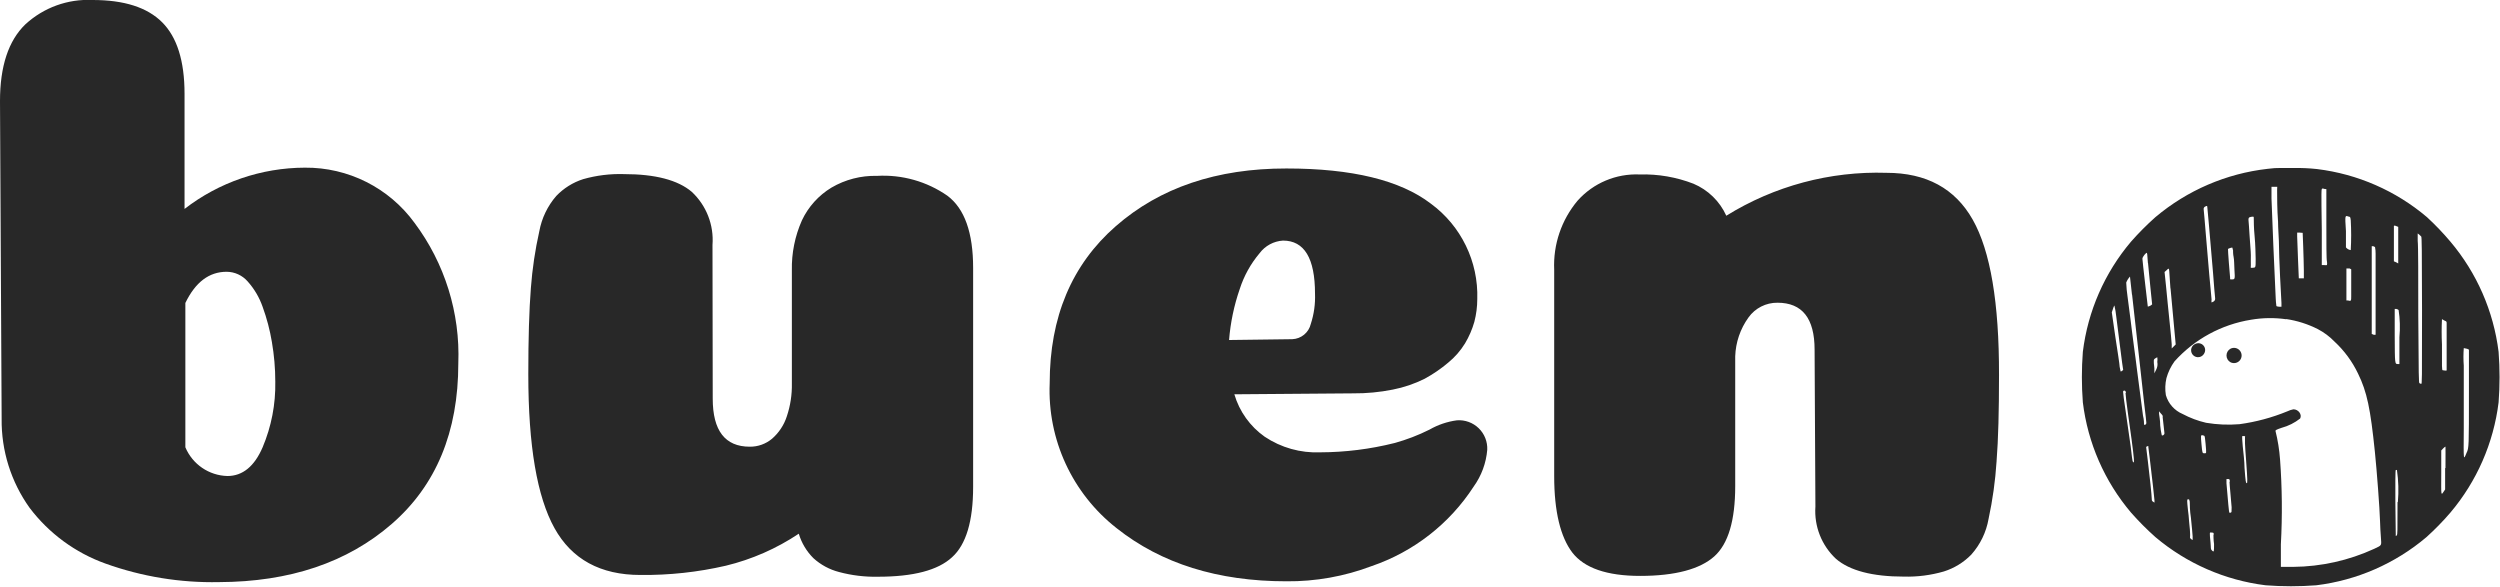
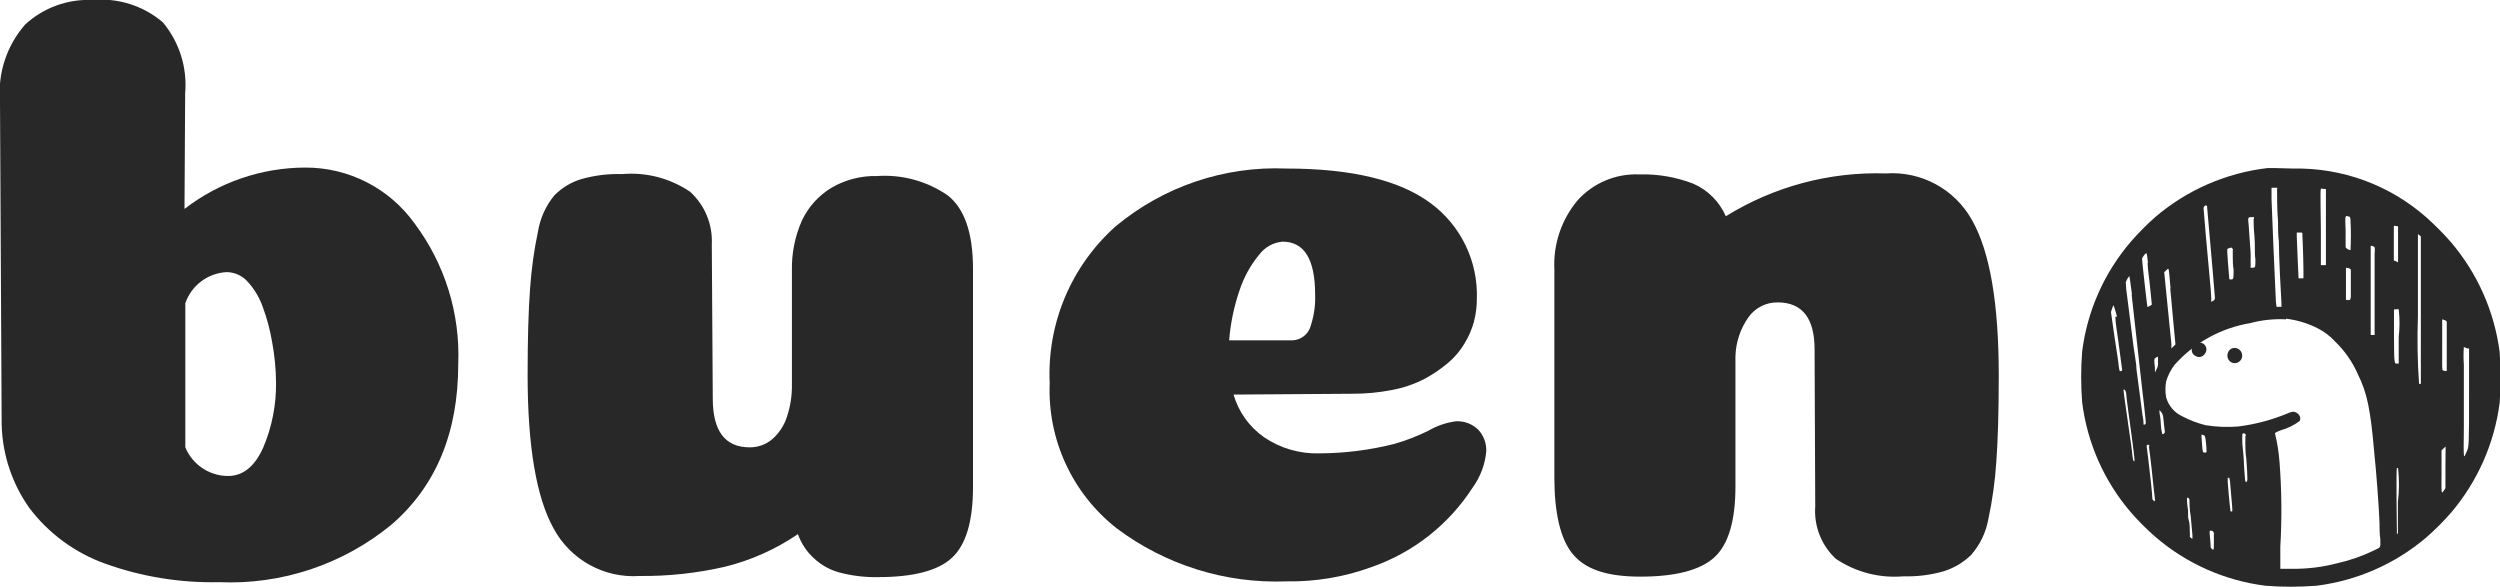
- <svg xmlns="http://www.w3.org/2000/svg" viewBox="0 0 213.23 50">
-   <path d="M15.74,17.82A16.85,16.85,0,0,1,26,14.3,11.44,11.44,0,0,1,35.35,19a18.8,18.8,0,0,1,3.74,12q0,8.76-5.68,13.69T18.68,49.65A27,27,0,0,1,9,48.07a14.07,14.07,0,0,1-6.47-4.75A12.78,12.78,0,0,1,.14,35.71L0,8.62Q0,4.17,2.16,2.08A7.89,7.89,0,0,1,7.9,0c2.69,0,4.66.63,5.93,1.9S15.74,5.2,15.74,8Zm.07,20.33A4,4,0,0,0,19.4,40.6c1.29,0,2.3-.82,3-2.45a13.71,13.71,0,0,0,1.08-5.6,19.85,19.85,0,0,0-.29-3.38,16.76,16.76,0,0,0-.79-3A6.41,6.41,0,0,0,21.12,24a2.4,2.4,0,0,0-1.79-.82c-1.49,0-2.66.88-3.52,2.66V38.15Z" style="fill:#282828" />
-   <path d="M60.79,34q0,4.1,3.16,4.1a2.91,2.91,0,0,0,1.9-.68,4.27,4.27,0,0,0,1.26-1.91,8.32,8.32,0,0,0,.43-2.8V23.06a10,10,0,0,1,.86-4.27A6.51,6.51,0,0,1,70.92,16a7.31,7.31,0,0,1,3.88-1,9.57,9.57,0,0,1,6,1.69Q83,18.33,83,22.85V41.53q0,4.38-1.8,6c-1.2,1.11-3.3,1.66-6.32,1.66a11.8,11.8,0,0,1-3.31-.4,5.17,5.17,0,0,1-2.19-1.18,4.93,4.93,0,0,1-1.25-2.09,19.4,19.4,0,0,1-6.22,2.73,30.91,30.91,0,0,1-7.29.79c-3.4,0-5.85-1.33-7.33-4s-2.23-7-2.23-13.12c0-3,.07-5.47.22-7.36A33.51,33.51,0,0,1,46,19.72a6.34,6.34,0,0,1,1.44-3,5.48,5.48,0,0,1,2.3-1.44,11.42,11.42,0,0,1,3.48-.43q4,0,5.78,1.51a5.61,5.61,0,0,1,1.77,4.53Z" style="fill:#282828" />
-   <path d="M109.72,49.58q-8.77,0-14.48-4.53a14.92,14.92,0,0,1-5.71-12.36q0-8.47,5.64-13.4t14.55-4.92q8.4,0,12.32,3A9.71,9.71,0,0,1,126,25.51a7.76,7.76,0,0,1-.25,1.94,7.68,7.68,0,0,1-.79,1.83,6.52,6.52,0,0,1-1.44,1.65,12,12,0,0,1-2,1.37,10.65,10.65,0,0,1-2.73.93,16.51,16.51,0,0,1-3.38.32l-10.13.08a6.76,6.76,0,0,0,2.59,3.62,7.93,7.93,0,0,0,4.74,1.33,26.36,26.36,0,0,0,6.32-.79,16.3,16.3,0,0,0,3-1.15,6.4,6.4,0,0,1,2.33-.79,2.41,2.41,0,0,1,2.59,2.52,6.26,6.26,0,0,1-1.15,3.12A16.86,16.86,0,0,1,117,48.28,20,20,0,0,1,109.72,49.58ZM104.83,29l5.39-.07a1.69,1.69,0,0,0,1.58-1.3,7.38,7.38,0,0,0,.36-2.58q0-4.53-2.73-4.53a2.7,2.7,0,0,0-2,1.08,9,9,0,0,0-1.69,3.05A17.54,17.54,0,0,0,104.83,29Z" style="fill:#282828" />
-   <path d="M154.77,29.82q0-4-3.16-4a3,3,0,0,0-2.48,1.26A6,6,0,0,0,148,30.39V41.46c0,2.92-.59,4.93-1.79,6s-3.3,1.66-6.32,1.66q-4.25,0-5.79-2c-1-1.32-1.54-3.48-1.54-6.5V23a8.57,8.57,0,0,1,2-5.89,6.71,6.71,0,0,1,5.29-2.23,11.77,11.77,0,0,1,4.59.79,5.36,5.36,0,0,1,2.8,2.73,24.45,24.45,0,0,1,13.66-3.66q5.1,0,7.36,4T170.5,32c0,3-.06,5.47-.21,7.37a33.36,33.36,0,0,1-.68,4.88,6.18,6.18,0,0,1-1.48,3.06,5.65,5.65,0,0,1-2.33,1.43,11.21,11.21,0,0,1-3.41.44c-2.69,0-4.62-.51-5.79-1.51a5.56,5.56,0,0,1-1.76-4.46Z" style="fill:#282828" />
-   <path d="M194,14.34l-.59.06a18,18,0,0,0-9.57,4.12,24.14,24.14,0,0,0-2.08,2.09,17.91,17.91,0,0,0-4.11,9.4,28.19,28.19,0,0,0,0,4.31,17.91,17.91,0,0,0,4.11,9.4,24.14,24.14,0,0,0,2.08,2.09,18,18,0,0,0,9.4,4.11,28.32,28.32,0,0,0,4.32,0,17.91,17.91,0,0,0,9.4-4.11A22.9,22.9,0,0,0,209,43.72a18,18,0,0,0,4.11-9.4,28.19,28.19,0,0,0,0-4.31,18,18,0,0,0-4.11-9.4A22.9,22.9,0,0,0,207,18.52a17.86,17.86,0,0,0-9.37-4.1,15.7,15.7,0,0,0-2-.09C194.8,14.32,194.07,14.33,194,14.34Zm.22,1.89c0,.52,0,1.63.08,2.69,0,.51.06,1.26.07,1.64,0,1.37.2,5,.22,5.28l0,.32-.2,0a.6.6,0,0,1-.23-.05,6.35,6.35,0,0,1-.06-.67c-.08-1.56-.34-7.62-.36-8.51l0-1,.12,0,.25,0h.12Zm4.2-.1s0,1.33,0,2.94,0,3.07.05,3.23a.81.81,0,0,1,0,.31.89.89,0,0,1-.24,0l-.2,0,0-1.27c0-.71,0-1.49,0-1.74,0-.78-.07-3.42,0-3.48s.07-.06.25,0ZM188.26,17.6s.23,2.45.49,5.62c.08,1.07.16,2.05.18,2.18s0,.23-.13.32l-.17.08a.67.67,0,0,1,0-.25c-.07-.57-.3-3.33-.47-5.32-.1-1.17-.18-2.22-.2-2.33s0-.21.1-.27S188.23,17.54,188.26,17.6Zm12.08.88c.12,0,.13.06.16.31a22.64,22.64,0,0,1,0,2.54.61.61,0,0,1-.41-.23c0-.06,0-.68,0-1.38C200,18.29,200,18.37,200.34,18.48Zm-8.11.2c0,.12,0,.78.07,1.47s.08,1.56.09,1.93c0,.77,0,.74-.25.76s-.15,0-.16-.22,0-.5,0-.85-.08-1.11-.11-1.69-.08-1.15-.09-1.28,0-.23.09-.27a.86.86,0,0,1,.27-.05C192.23,18.48,192.23,18.48,192.23,18.68Zm12.17.61.15.06,0,.58c0,.32,0,1,0,1.54l0,1-.18-.1-.19-.08V20.79c0-.8,0-1.48,0-1.51S204.22,19.21,204.4,19.29Zm-8,.57s.09,2.15.1,3.23v.65l-.21,0-.22,0s-.14-3.26-.14-3.57v-.33l.22,0Zm10.11.31c.05.06.06,1,.07,6.32,0,6.09,0,6.25-.07,6.25a.32.32,0,0,1-.15-.06c-.06,0-.07-.58-.1-5.78,0-3.15,0-6-.05-6.36l0-.63.12.09Zm-3.94.9a2.67,2.67,0,0,1,.05.55c0,1,0,6.92,0,6.93a.43.43,0,0,1-.17,0l-.16-.07V21l.12,0A.35.35,0,0,1,202.56,21.07Zm-12.11.25c0,.11,0,.38.05.6s.05.71.07,1.09c.05.77.05.82-.2.82s-.15,0-.17-.14-.2-2.42-.18-2.46a1.07,1.07,0,0,1,.36-.12S190.44,21.2,190.45,21.32Zm-7.25,1.12c.05.46.14,1.43.21,2.16s.14,1.34.14,1.36a.7.7,0,0,1-.37.19s-.46-3.91-.46-4.08.33-.55.38-.5S183.15,22,183.2,22.44Zm17.2.46.13.07v1c0,.52,0,1.09,0,1.28,0,.4,0,.46-.27.38l-.14,0v-.38c0-.21,0-.82,0-1.35l0-1h.1A.58.58,0,0,1,200.4,22.9Zm-15.28,1.7c.08.84.21,2.26.29,3.16l.15,1.62-.17.17-.17.17,0-.35c0-.19-.1-1.08-.19-2s-.23-2.21-.29-2.91l-.13-1.26.18-.16c.15-.15.17-.15.2-.07S185.05,23.75,185.12,24.6Zm-3.28.53c.09.86.35,3.16.57,5.1s.42,3.82.46,4.17.1.88.14,1.19c.06.51.06.54,0,.6s-.15.07-.15,0,0-.38-.09-.74c-.08-.6-.21-1.62-.51-3.9-.06-.46-.17-1.38-.26-2s-.21-1.65-.28-2.19-.19-1.48-.27-2.08a10.65,10.65,0,0,1-.11-1.18,1.6,1.6,0,0,1,.32-.51S181.74,24.26,181.84,25.13ZM180.5,27c.06.53.18,1.49.27,2.14s.19,1.46.23,1.8l.09.61-.09.08c-.06.05-.11.06-.13.05a3.26,3.26,0,0,1-.08-.39c0-.19-.18-1.32-.36-2.5l-.31-2.15.1-.3a1.16,1.16,0,0,1,.12-.29A7,7,0,0,1,180.5,27Zm24.08-.58a9.72,9.72,0,0,1,.07,2.35v2.28h-.12c-.27,0-.27.06-.28-2.43l0-2.27h.14A.4.4,0,0,1,204.58,26.44Zm-9.6.79a8.86,8.86,0,0,1,2.71.86,5.57,5.57,0,0,1,1.43,1.07,9,9,0,0,1,2,2.72c.77,1.57,1.06,3,1.44,6.69.17,1.67.4,4.7.44,5.94,0,.36.05,1,.07,1.32.05.77.11.67-.57,1a16.92,16.92,0,0,1-6.91,1.54h-1.05v-.5c0-.28,0-.92,0-1.43a56.49,56.49,0,0,0-.07-7.23,14.39,14.39,0,0,0-.39-2.44c0-.06.08-.11.52-.26a4.42,4.42,0,0,0,1.58-.79c.19-.33-.14-.79-.57-.79a2.09,2.09,0,0,0-.51.17,16.66,16.66,0,0,1-4.09,1.1,11.49,11.49,0,0,1-2.85-.12,8.17,8.17,0,0,1-2-.75,2.5,2.5,0,0,1-1.43-1.61,3.76,3.76,0,0,1,.05-1.45,4.5,4.5,0,0,1,.69-1.43A11.16,11.16,0,0,1,192,27.27,9.63,9.63,0,0,1,195,27.23Zm13.53.14c.16.06.17.08.17.23,0,1.2,0,3.93,0,4s-.24,0-.33,0-.07-.26-.07-2.2a21.6,21.6,0,0,1,0-2.16Zm1.92,2.4.15.07,0,3.63c0,4.63,0,4.77-.2,5.17-.27.65-.26.78-.24-2.09,0-1.43,0-2.88,0-3.22s0-1.29,0-2.12a10,10,0,0,1,0-1.5ZM184,30.87a1,1,0,0,1-.1.67l-.15.3,0-.44c-.08-.7-.08-.74.09-.84s.15-.09.16-.08A1.26,1.26,0,0,1,184,30.87Zm-2.71,2.64c0,.36.35,2.75.51,3.92.24,1.81.25,2.07.15,2s-.12-.62-.22-1.36c-.69-4.72-.68-4.69-.62-4.73S181.3,33.27,181.33,33.51Zm3.16,2c0,.11.16,1.3.16,1.44s-.16.24-.23.17a5.75,5.75,0,0,1-.13-.82c0-.44-.09-.89-.1-1l0-.22.15.18A.76.76,0,0,1,184.49,35.52ZM188,37.17c.05,0,.08.22.12.7.07.85.08.79-.1.79s-.18,0-.25-.76-.06-.78.06-.78A.42.42,0,0,1,188,37.17Zm3.48.07s0,.31,0,.58.06.9.09,1.39c.13,1.77.13,2,.06,2s-.1-.06-.19-1.31c0-.52-.1-1.34-.15-1.82s-.06-.87-.05-.88S191.48,37.17,191.51,37.24Zm-8.25.84s.19,1.45.4,3.36l.13,1.24,0,.19-.11-.07a.21.21,0,0,1-.12-.21c0-.28-.19-2.1-.33-3.21-.08-.64-.15-1.19-.15-1.24S183.22,38,183.26,38.08Zm25.32,1.84,0,1.83-.11.16c-.25.37-.23.44-.22-1.61V38.42l.16-.17a.74.74,0,0,1,.2-.16S208.59,38.91,208.58,39.92Zm-4.06,2.9c0,2.55,0,2.75-.06,2.83s-.08.08-.09.07-.08-5.6,0-5.63a.15.15,0,0,1,.1,0A12,12,0,0,1,204.52,42.82Zm-14.33-1.74c0,.27.14,1.57.18,2.19,0,.41,0,.42-.07.45s-.11,0-.13,0-.12-1-.24-2.5l0-.36H190C190.16,40.85,190.17,40.86,190.19,41.08Zm-3.45,1.53a.45.45,0,0,1,.06.25c0,.12,0,.71.1,1.32.17,1.68.18,1.91.11,1.87s-.21-.17-.19-.19a2.68,2.68,0,0,0,0-.49c0-.26-.07-.67-.08-.92s-.06-.72-.1-1c-.08-.77-.08-.86,0-.86A.21.21,0,0,1,186.74,42.61Zm2.08,3c0,.09,0,.45.05.79,0,.66,0,.71-.16.57s-.09-.2-.14-.7c-.09-.91-.09-.87.08-.85S188.79,45.41,188.82,45.57Z" style="fill:#282828" />
-   <path d="M187.25,29.33a.59.59,0,1,0,.73.85A.58.58,0,0,0,187.25,29.33Z" style="fill:#282828" />
-   <path d="M190.23,29.75a.66.66,0,0,0,0,1.14.65.65,0,1,0,0-1.14Z" style="fill:#282828" />
+ <svg xmlns="http://www.w3.org/2000/svg" viewBox="0 0 153.52 36">
+   <path d="M11.33,12.83a12.17,12.17,0,0,1,7.4-2.54,8.22,8.22,0,0,1,6.72,3.42,13.49,13.49,0,0,1,2.69,8.64q0,6.31-4.08,9.85a15.59,15.59,0,0,1-10.61,3.55,19.42,19.42,0,0,1-7-1.14,10.1,10.1,0,0,1-4.65-3.42A9.25,9.25,0,0,1,.1,25.71L0,6.21A6.32,6.32,0,0,1,1.55,1.5,5.72,5.72,0,0,1,5.69,0,5.84,5.84,0,0,1,10,1.37a6,6,0,0,1,1.37,4.37Zm.05,14.64A2.85,2.85,0,0,0,14,29.23c.93,0,1.65-.59,2.17-1.76a9.87,9.87,0,0,0,.78-4A14.07,14.07,0,0,0,16.71,21a11.87,11.87,0,0,0-.57-2.14,4.55,4.55,0,0,0-.93-1.56,1.76,1.76,0,0,0-1.29-.59,2.84,2.84,0,0,0-2.54,1.91v8.85Z" style="fill:#282828" />
+   <path d="M43.77,24.47c0,2,.75,3,2.27,3a2.11,2.11,0,0,0,1.37-.49,3.09,3.09,0,0,0,.91-1.37,6,6,0,0,0,.31-2V16.61a7.2,7.2,0,0,1,.62-3.08,4.69,4.69,0,0,1,1.81-2,5.28,5.28,0,0,1,2.8-.72A6.81,6.81,0,0,1,58.2,12q1.54,1.21,1.55,4.47V29.9c0,2.11-.43,3.55-1.29,4.35s-2.38,1.19-4.55,1.19a8.6,8.6,0,0,1-2.38-.29A3.68,3.68,0,0,1,50,34.3,3.62,3.62,0,0,1,49,32.8a13.87,13.87,0,0,1-4.47,2,22.34,22.34,0,0,1-5.25.57A5.57,5.57,0,0,1,34,32.46q-1.6-2.87-1.6-9.44c0-2.17.05-3.94.15-5.3a25.75,25.75,0,0,1,.49-3.52,4.66,4.66,0,0,1,1-2.2,3.91,3.91,0,0,1,1.65-1,8.27,8.27,0,0,1,2.51-.31,6.44,6.44,0,0,1,4.17,1.08A4.08,4.08,0,0,1,43.71,15Z" style="fill:#282828" />
+   <path d="M79,35.7a16.31,16.31,0,0,1-10.43-3.26,10.76,10.76,0,0,1-4.11-8.9,12.14,12.14,0,0,1,4.06-9.65A15.37,15.37,0,0,1,79,10.35q6,0,8.87,2.14a7,7,0,0,1,2.82,5.87,5.37,5.37,0,0,1-.18,1.4,5.07,5.07,0,0,1-.57,1.32,4.61,4.61,0,0,1-1,1.19,8.35,8.35,0,0,1-1.47,1,7.22,7.22,0,0,1-2,.68,12.45,12.45,0,0,1-2.43.23l-7.29.05a4.83,4.83,0,0,0,1.86,2.61,5.74,5.74,0,0,0,3.42,1,19.09,19.09,0,0,0,4.55-.57,11.85,11.85,0,0,0,2.15-.83,4.49,4.49,0,0,1,1.68-.57,1.83,1.83,0,0,1,1.37.52,1.86,1.86,0,0,1,.49,1.3,4.44,4.44,0,0,1-.83,2.24,12.13,12.13,0,0,1-6.21,4.89A14.48,14.48,0,0,1,79,35.7ZM75.48,20.9l3.88,0a1.21,1.21,0,0,0,1.14-.93,5.44,5.44,0,0,0,.26-1.87c0-2.17-.66-3.26-2-3.26a2,2,0,0,0-1.42.78,6.73,6.73,0,0,0-1.22,2.2A12.48,12.48,0,0,0,75.48,20.9Z" style="fill:#282828" />
+   <path d="M111.43,21.47c0-1.93-.75-2.9-2.27-2.9a2.16,2.16,0,0,0-1.79.91,4.37,4.37,0,0,0-.8,2.4v8c0,2.1-.43,3.55-1.29,4.34s-2.38,1.19-4.55,1.19S97.3,34.91,96.56,34s-1.11-2.51-1.11-4.68V16.55a6.14,6.14,0,0,1,1.42-4.24,4.83,4.83,0,0,1,3.8-1.6,8.5,8.5,0,0,1,3.31.57,3.86,3.86,0,0,1,2,2,17.57,17.57,0,0,1,9.83-2.63,5.6,5.6,0,0,1,5.3,2.89c1.09,1.93,1.63,5.11,1.63,9.52,0,2.17-.05,3.94-.15,5.3a24.27,24.27,0,0,1-.49,3.52,4.53,4.53,0,0,1-1.06,2.2,4.21,4.21,0,0,1-1.68,1,8.06,8.06,0,0,1-2.46.31,6.44,6.44,0,0,1-4.17-1.08,4,4,0,0,1-1.26-3.21Z" style="fill:#282828" />
+   <path d="M139.67,10.32l-.42,0a12.94,12.94,0,0,0-6.89,3,16.44,16.44,0,0,0-1.5,1.51,12.81,12.81,0,0,0-3,6.76,20.18,20.18,0,0,0,0,3.11,12.81,12.81,0,0,0,3,6.77,15.17,15.17,0,0,0,1.5,1.5,12.81,12.81,0,0,0,6.77,3,20.18,20.18,0,0,0,3.11,0A12.88,12.88,0,0,0,149,33a16.33,16.33,0,0,0,1.5-1.5,13,13,0,0,0,3-6.77,23.06,23.06,0,0,0,0-3.11,13,13,0,0,0-3-6.76,17.81,17.81,0,0,0-1.5-1.51,12,12,0,0,0-8.18-3Zm.16,1.37c0,.37,0,1.17.06,1.93,0,.37,0,.91.05,1.18,0,1,.14,3.58.16,3.81v.23l-.14,0a.36.36,0,0,1-.16,0,2.89,2.89,0,0,1-.05-.49c-.06-1.12-.24-5.49-.26-6.12l0-.7.09,0,.18,0h.08Zm3-.08s0,1,0,2.12,0,2.21,0,2.33,0,.21,0,.22h-.31l0-.92c0-.51,0-1.07,0-1.26,0-.56-.05-2.45,0-2.5s.05,0,.18,0Zm-7.3,1.06s.16,1.77.35,4c.06.77.12,1.48.13,1.57s0,.16-.09.23l-.13.06a.45.45,0,0,1,0-.18c0-.41-.21-2.4-.33-3.83-.07-.85-.13-1.6-.14-1.68s0-.15.07-.2S135.53,12.63,135.55,12.67Zm8.69.63c.09,0,.1,0,.12.23a17.78,17.78,0,0,1,0,1.83.47.47,0,0,1-.3-.17s0-.49,0-1C144,13.17,144,13.23,144.24,13.3Zm-5.83.15c0,.09,0,.56.05,1.05s0,1.13.06,1.4c0,.55,0,.53-.18.54s-.1,0-.11-.15,0-.36,0-.62-.06-.8-.08-1.21-.06-.83-.07-.92,0-.17.07-.2a.64.64,0,0,1,.2,0C138.41,13.3,138.41,13.3,138.41,13.45Zm8.76.44.11,0,0,.42c0,.23,0,.73,0,1.11v.69l-.13-.07L147,16V15c0-.58,0-1.07,0-1.09S147,13.83,147.17,13.89Zm-5.77.41s.07,1.55.07,2.33v.46l-.15,0-.15,0s-.11-2.35-.11-2.57v-.24l.16,0A.59.59,0,0,1,141.4,14.3Zm7.28.22c0,.05,0,.74,0,4.55,0,4.39,0,4.5,0,4.5a.25.25,0,0,1-.11,0,39,39,0,0,1-.07-4.16c0-2.27,0-4.33,0-4.58l0-.45.09.06Zm-2.84.65a1.18,1.18,0,0,1,0,.4c0,.7,0,5,0,5s-.06,0-.12,0l-.12,0V15.1l.09,0Zm-8.71.18c0,.08,0,.28,0,.43s0,.51.05.79c0,.55,0,.59-.15.59s-.1,0-.12-.11-.14-1.74-.12-1.76a.78.78,0,0,1,.25-.09S137.12,15.27,137.13,15.35Zm-5.23.8c0,.34.11,1,.16,1.56s.1,1,.1,1-.25.16-.27.14-.33-2.82-.33-2.94.24-.4.27-.36S131.87,15.82,131.9,16.15Zm12.39.33.09.06v.68c0,.37,0,.79,0,.93s0,.33-.2.27l-.1,0v-.27c0-.15,0-.59,0-1l0-.7h.08Zm-11,1.23c.06.61.15,1.63.21,2.27l.11,1.17-.13.13-.12.12,0-.25c0-.14-.08-.78-.14-1.43s-.16-1.6-.21-2.1l-.09-.91.12-.11c.11-.11.13-.11.15-.06S133.24,17.1,133.29,17.71Zm-2.37.38c.07.62.26,2.28.41,3.68s.31,2.75.34,3,.07.63.09.85.05.4,0,.43-.11.06-.11,0,0-.27-.06-.53c-.06-.43-.15-1.16-.37-2.81,0-.33-.13-1-.19-1.47l-.2-1.58c-.05-.39-.14-1.06-.19-1.49a6.46,6.46,0,0,1-.08-.85,1.27,1.27,0,0,1,.22-.37S130.85,17.47,130.92,18.09Zm-1,1.36c0,.38.13,1.07.19,1.55s.14,1.05.17,1.29l.06.44-.06.06s-.08,0-.09,0a1.39,1.39,0,0,1-.06-.28c0-.14-.13-.95-.26-1.8l-.22-1.55.07-.21a.75.75,0,0,1,.09-.21A6.75,6.75,0,0,1,130,19.45ZM147.3,19a7.15,7.15,0,0,1,0,1.69v1.64h-.09c-.19,0-.19.05-.2-1.75V19h.1A.25.25,0,0,1,147.3,19Zm-6.92.57a5.79,5.79,0,0,1,2,.62,3.62,3.62,0,0,1,1,.77A6.25,6.25,0,0,1,144.8,23c.56,1.13.77,2.14,1,4.82.13,1.2.29,3.39.32,4.28,0,.26,0,.68.05,1,0,.55.08.48-.41.71a10.3,10.3,0,0,1-2.2.77,10.57,10.57,0,0,1-2.77.35h-.76v-.36c0-.2,0-.67,0-1a38.32,38.32,0,0,0-.05-5.21,11,11,0,0,0-.28-1.76s.06-.07.37-.18a3.51,3.51,0,0,0,1.15-.57c.13-.24-.11-.57-.42-.57a1.62,1.62,0,0,0-.36.12,11.57,11.57,0,0,1-3,.79,8.38,8.38,0,0,1-2-.08,6.32,6.32,0,0,1-1.42-.54,1.83,1.83,0,0,1-1-1.16,2.82,2.82,0,0,1,0-1,3.25,3.25,0,0,1,.51-1,8,8,0,0,1,4.66-2.57A7.09,7.09,0,0,1,140.38,19.61Zm9.75.09c.11.05.12.06.12.17,0,.86,0,2.83,0,2.92s-.16,0-.23,0-.05-.18-.05-1.58c0-1,0-1.56,0-1.56Zm1.38,1.74.11,0,0,2.62c0,3.33,0,3.43-.15,3.72-.2.47-.19.56-.17-1.5,0-1,0-2.08,0-2.32s0-.93,0-1.53a7.32,7.32,0,0,1,0-1.08Zm-19,.78a.72.72,0,0,1-.08.49l-.1.21,0-.31c-.06-.51-.06-.53.06-.61s.11-.06.12-.05A1,1,0,0,1,132.51,22.22Zm-1.95,1.91c0,.26.25,2,.36,2.82.17,1.3.19,1.49.11,1.41s-.08-.45-.16-1c-.49-3.4-.49-3.38-.45-3.4S130.54,24,130.56,24.13Zm2.27,1.44c0,.08.11.94.11,1s-.11.17-.16.12a2.9,2.9,0,0,1-.09-.59c0-.31-.07-.64-.08-.72l0-.16.11.13A.51.51,0,0,1,132.83,25.57Zm2.55,1.2s.06.15.09.49c.05.62.05.57-.08.57s-.13,0-.17-.54-.05-.56,0-.56A.25.25,0,0,1,135.38,26.77Zm2.5,0a3.35,3.35,0,0,1,0,.42c0,.2,0,.65.06,1,.09,1.27.09,1.44,0,1.44s-.07-.05-.14-1c0-.38-.07-1-.1-1.31a6,6,0,0,1,0-.63A.1.1,0,0,1,137.88,26.81Zm-5.93.61s.14,1,.28,2.42c.05.42.09.82.1.89l0,.14-.08-.05a.16.16,0,0,1-.08-.16c0-.2-.14-1.51-.24-2.31-.06-.45-.11-.85-.11-.89A.06.06,0,0,1,132,27.42Zm18.22,1.32,0,1.32-.08.12c-.18.26-.17.31-.16-1.17V27.66l.12-.12.13-.12S150.18,28,150.17,28.74Zm-2.92,2.09c0,1.84,0,2,0,2l-.06.05s-.06-4,0-4.05,0,0,.07,0A9,9,0,0,1,147.25,30.83Zm-10.31-1.25c0,.19.1,1.13.13,1.57s0,.31,0,.33a.11.11,0,0,1-.1,0s-.09-.72-.17-1.8l0-.26h.09C136.92,29.41,136.92,29.42,136.94,29.58Zm-2.49,1.1s0,.1,0,.18,0,.51.08.95c.12,1.21.13,1.38.08,1.35s-.16-.12-.14-.14,0-.17,0-.35,0-.48-.07-.67,0-.52-.06-.74c-.06-.55-.06-.62,0-.62A.15.15,0,0,1,134.45,30.68Zm1.5,2.13c0,.07,0,.33,0,.57,0,.48,0,.51-.12.41s-.06-.15-.1-.51c-.06-.65-.07-.62.06-.61S135.93,32.69,136,32.81Z" style="fill:#282828" />
+   <path d="M134.82,21.12a.41.41,0,0,0,0,.74.41.41,0,0,0,.57-.13A.42.42,0,0,0,134.82,21.12Z" style="fill:#282828" />
+   <path d="M137,21.42a.49.49,0,0,0,0,.82.46.46,0,0,0,.69-.41A.47.47,0,0,0,137,21.42Z" style="fill:#282828" />
</svg>
